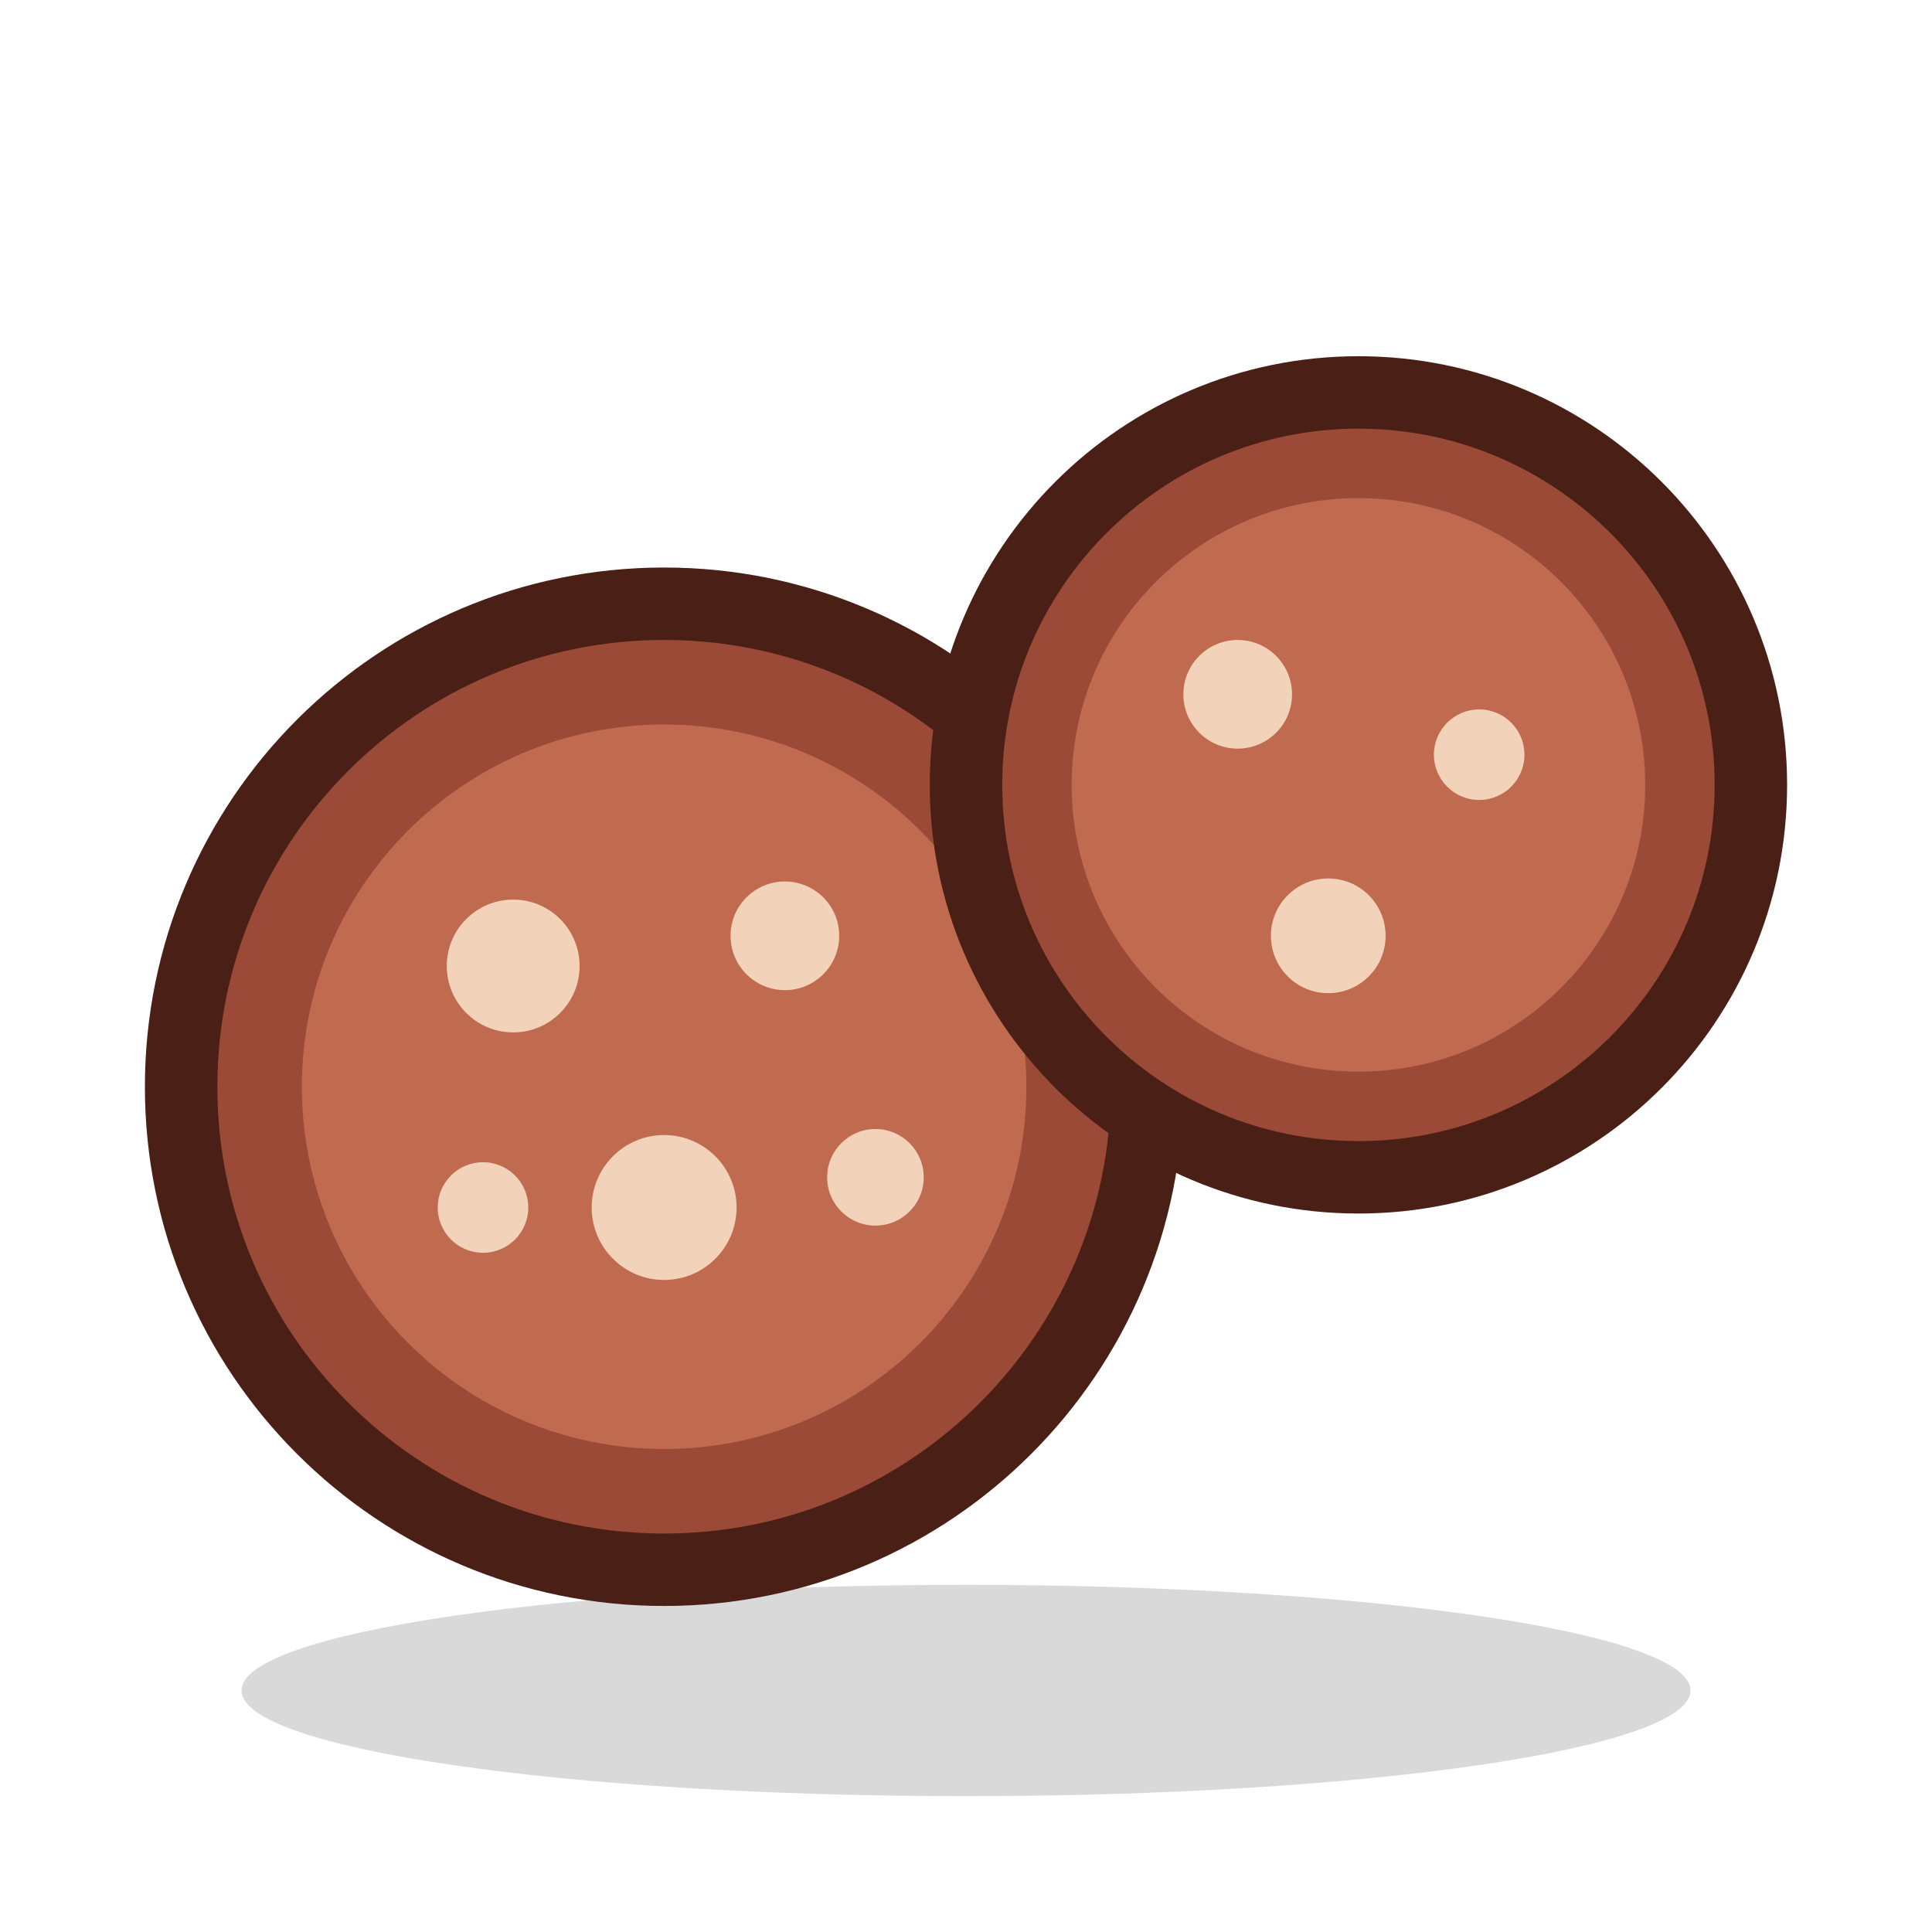
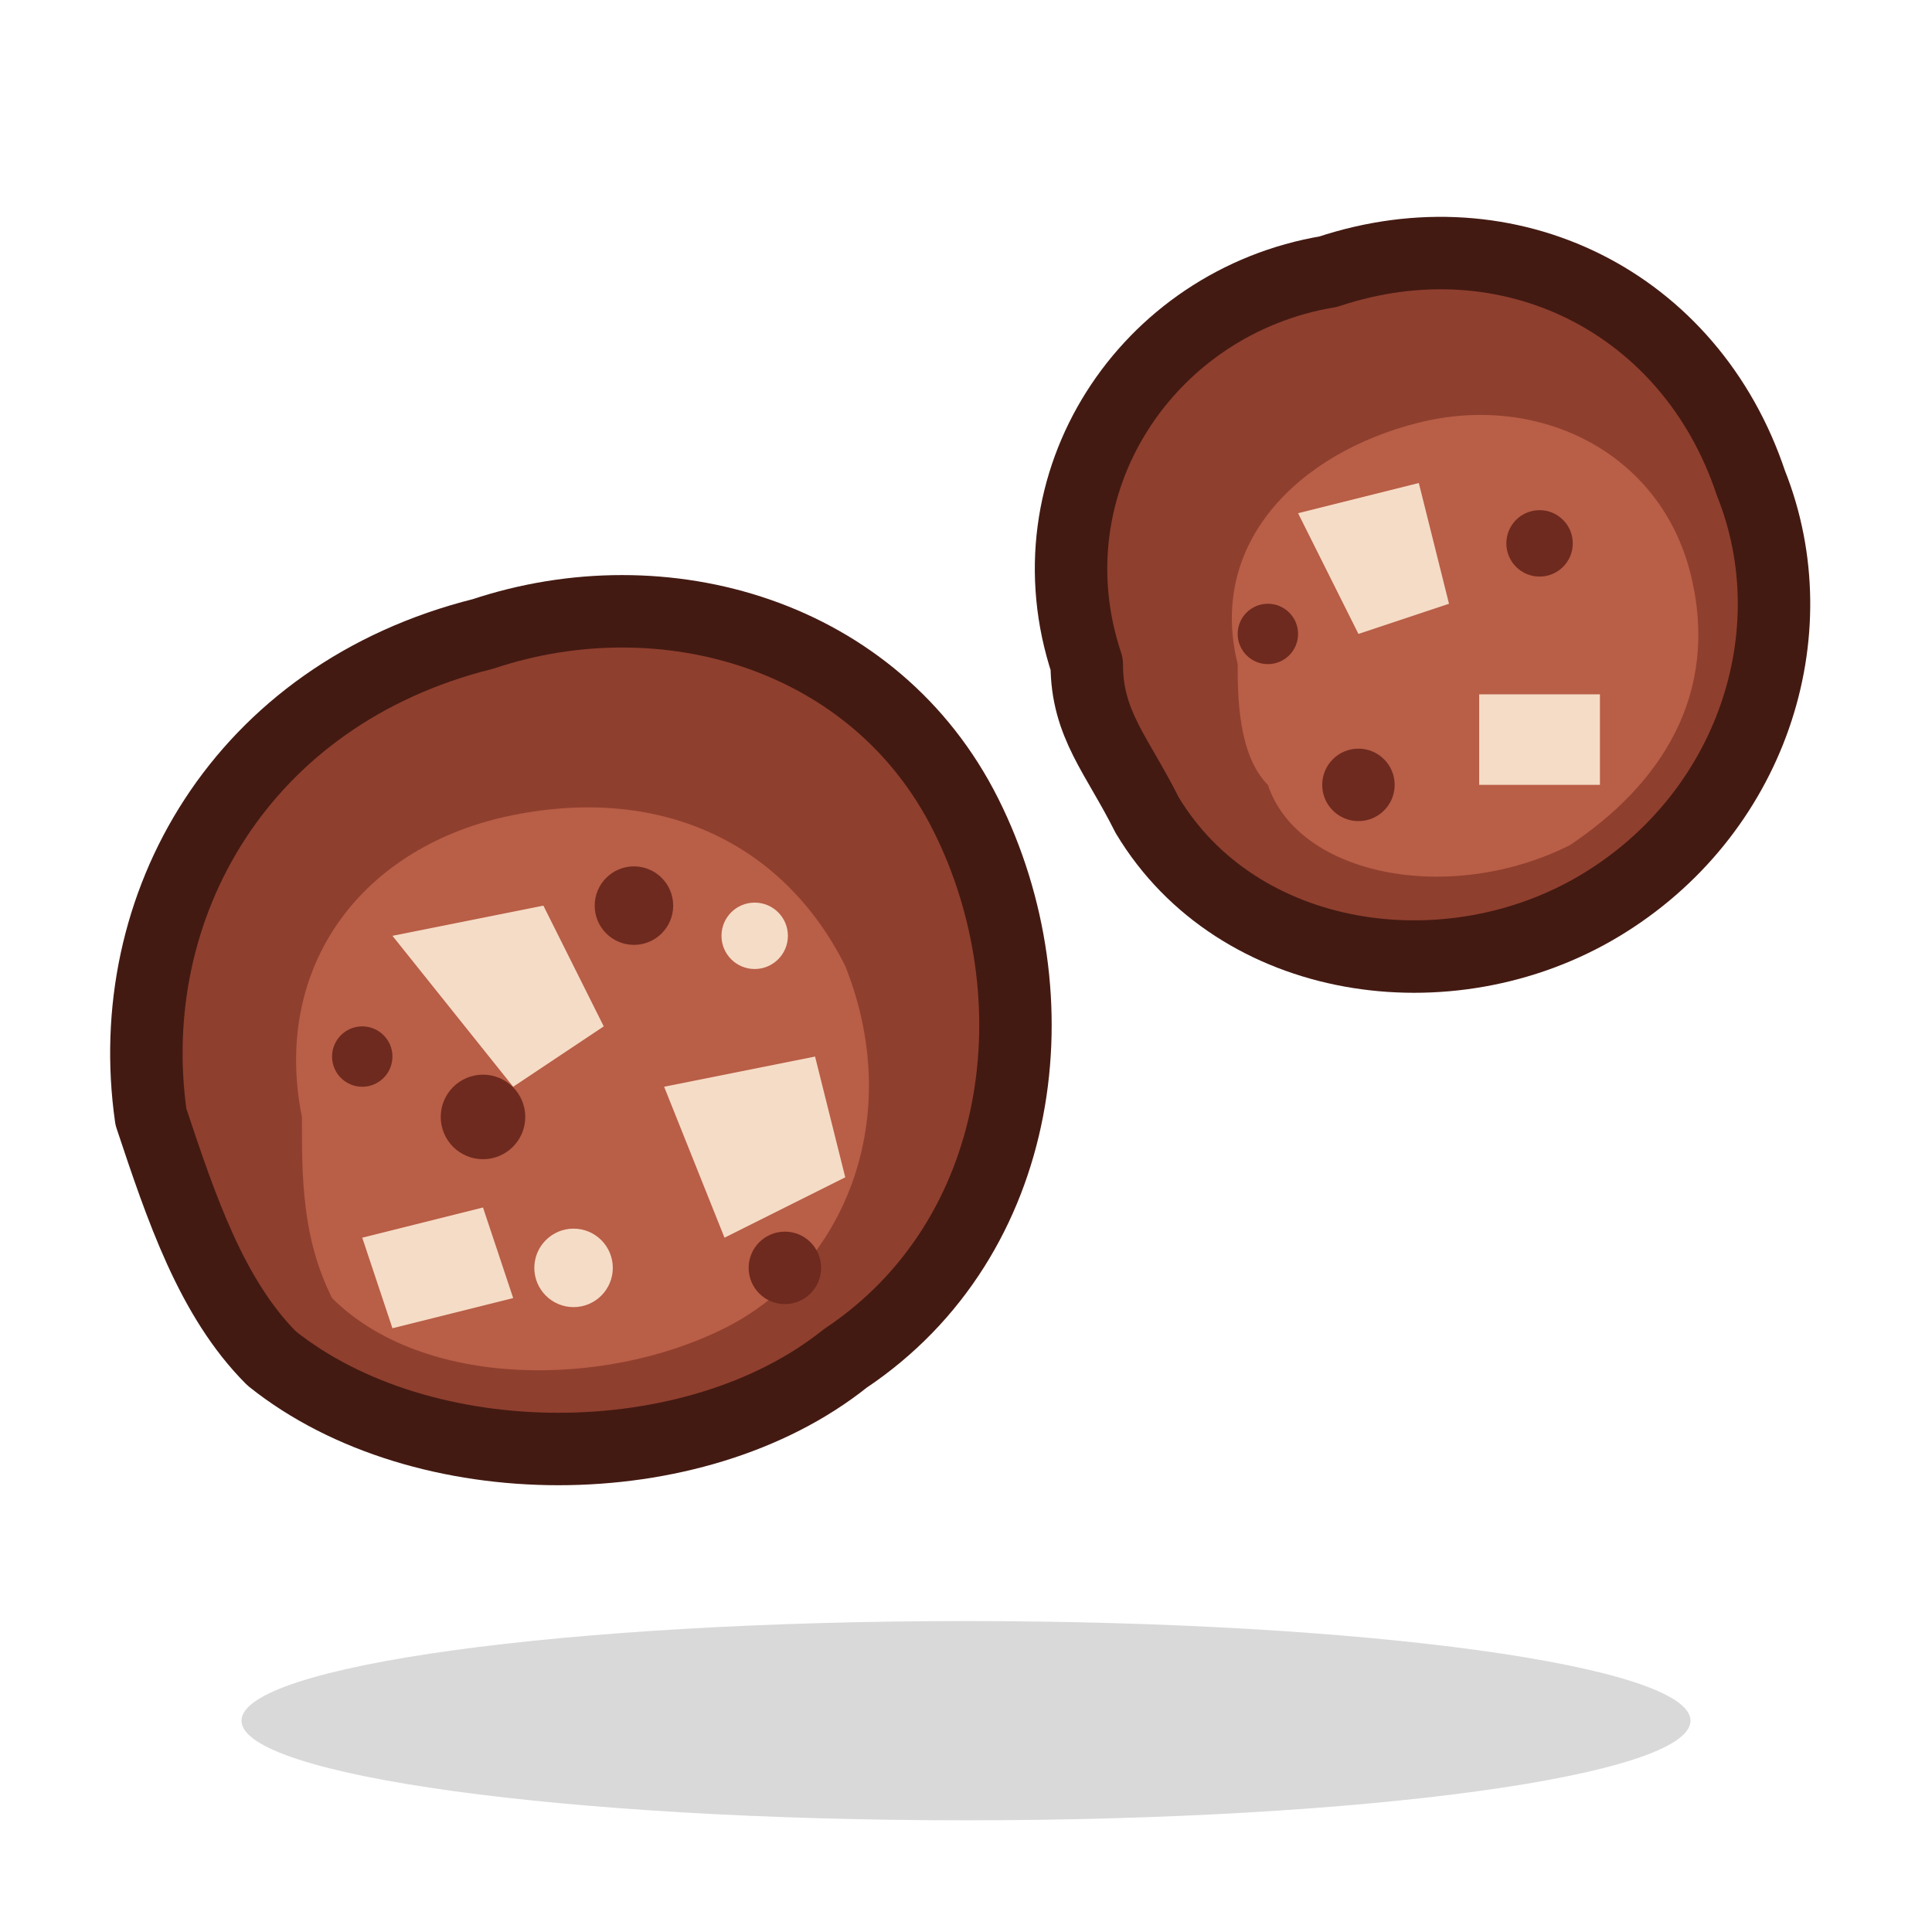
<svg xmlns="http://www.w3.org/2000/svg" viewBox="0 0 64 64" width="64" height="64">
-   <ellipse cx="32" cy="56" rx="24" ry="3.5" fill="#000" opacity=".15" />
-   <circle cx="22" cy="36" r="16" fill="#9a4a36" stroke="#4a1f16" stroke-width="2.4" />
-   <circle cx="22" cy="36" r="12" fill="#c06a50" />
-   <g fill="#f2d2b8">
-     <circle cx="17" cy="32" r="2.2" />
-     <circle cx="26" cy="31" r="1.8" />
-     <circle cx="22" cy="40" r="2.4" />
-     <circle cx="29" cy="39" r="1.6" />
-     <circle cx="16" cy="40" r="1.5" />
+   <ellipse cx="32" cy="57" rx="24" ry="3.3" fill="#000" opacity=".15" />
+   <path d="M5 37c-1-7 3-14 11-16 6-2 13 0 16 6 3 6 2 14-4 18-5 4-14 4-19 0-2-2-3-5-4-8z" fill="#8f3f2e" stroke="#431a12" stroke-width="2.4" stroke-linejoin="round" />
+   <path d="M10 37c-1-5 2-9 7-10 5-1 9 1 11 5 2 5 0 10-4 12-4 2-10 2-13-1-1-2-1-4-1-6z" fill="#b95e47" />
+   <path d="M13 31l5-1 2 4-3 2zM22 36l5-1 1 4-4 2zM12 41l4-1 1 3-4 1z" fill="#f5dcc6" />
+   <g fill="#6e2a1e">
+     <circle cx="21" cy="30" r="1.3" />
+     <circle cx="16" cy="37" r="1.4" />
+     <circle cx="26" cy="42" r="1.2" />
+     <circle cx="12" cy="35" r="1" />
  </g>
-   <circle cx="45" cy="26" r="13" fill="#9a4a36" stroke="#4a1f16" stroke-width="2.4" />
-   <circle cx="45" cy="26" r="9.5" fill="#c06a50" />
-   <g fill="#f2d2b8">
-     <circle cx="41" cy="23" r="1.8" />
-     <circle cx="49" cy="25" r="1.5" />
-     <circle cx="44" cy="31" r="1.9" />
+   <g fill="#f5dcc6">
+     <circle cx="19" cy="42" r="1.3" />
+     <circle cx="25" cy="31" r="1.1" />
+   </g>
+   <path d="M36 22c-2-6 2-12 8-13 6-2 12 1 14 7 2 5 0 11-5 14-5 3-12 2-15-3-1-2-2-3-2-5z" fill="#8f3f2e" stroke="#431a12" stroke-width="2.4" stroke-linejoin="round" />
+   <path d="M41 22c-1-4 2-7 6-8 4-1 8 1 9 5 1 4-1 7-4 9-4 2-9 1-10-2-1-1-1-3-1-4z" fill="#b95e47" />
+   <path d="M43 17l4-1 1 4-3 1zM49 23l4 0 0 3-4 0z" fill="#f5dcc6" />
+   <g fill="#6e2a1e">
+     <circle cx="51" cy="18" r="1.1" />
+     <circle cx="45" cy="26" r="1.2" />
+     <circle cx="42" cy="21" r="1" />
  </g>
</svg>
